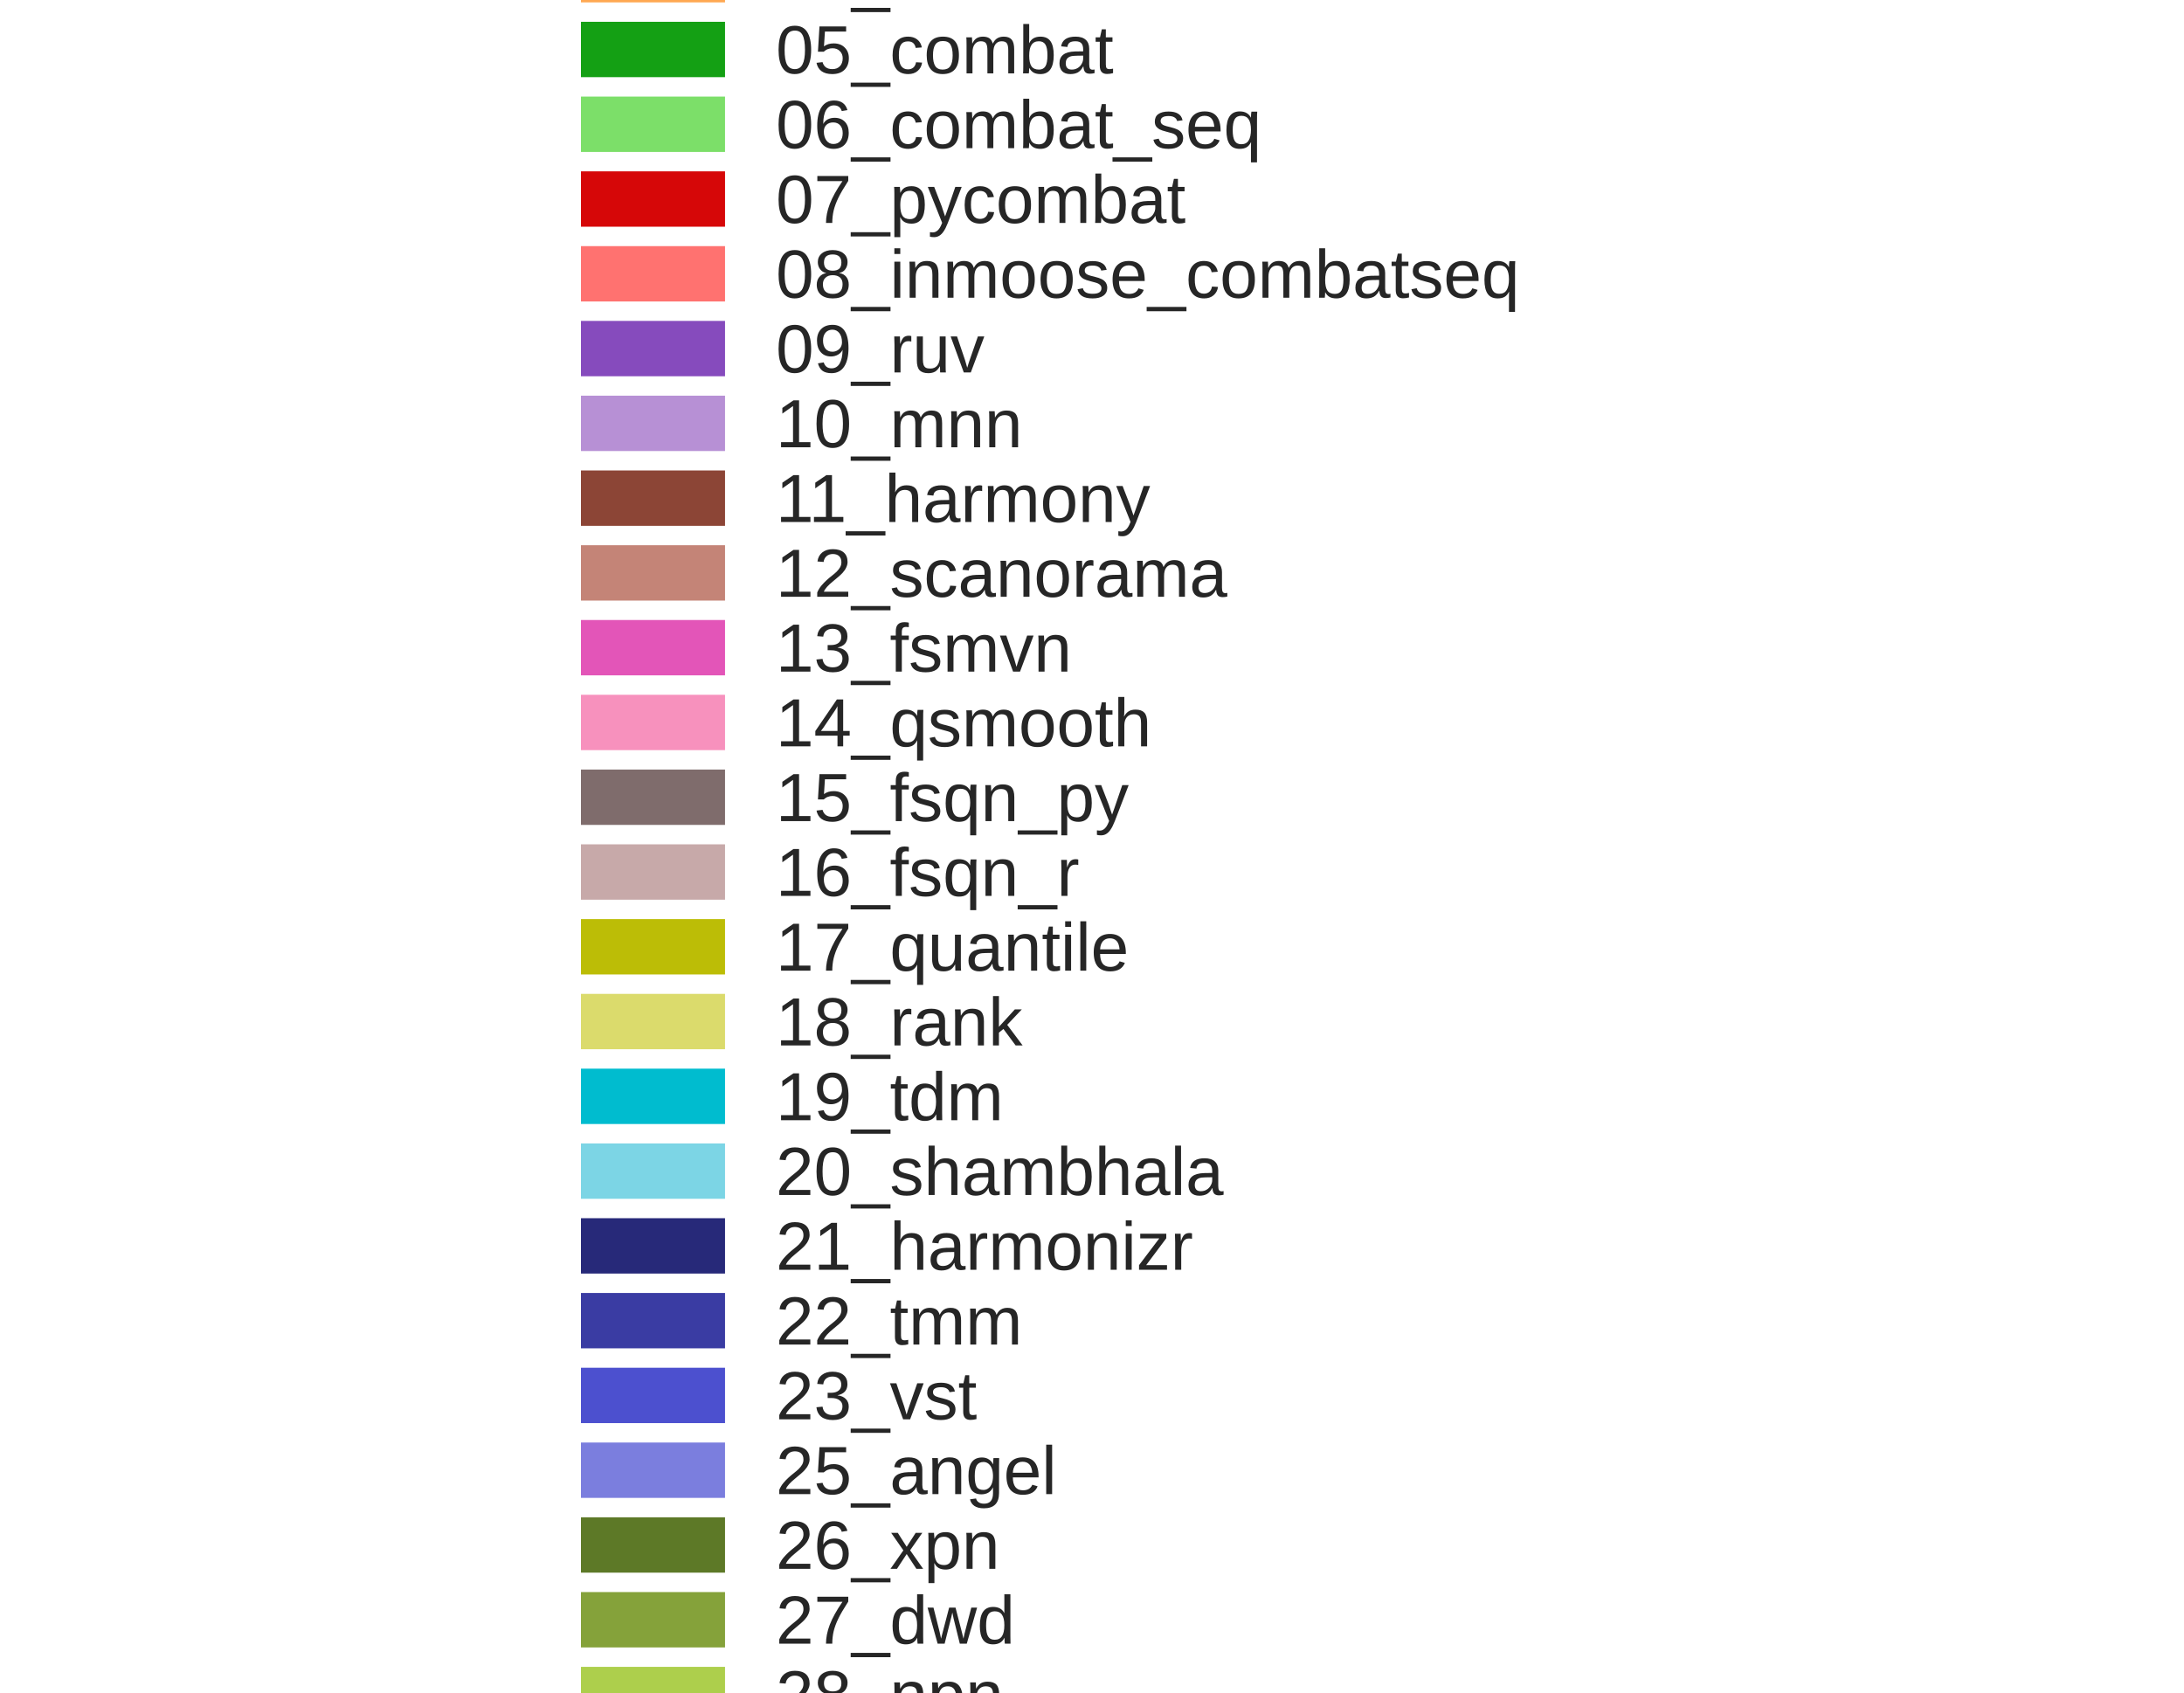
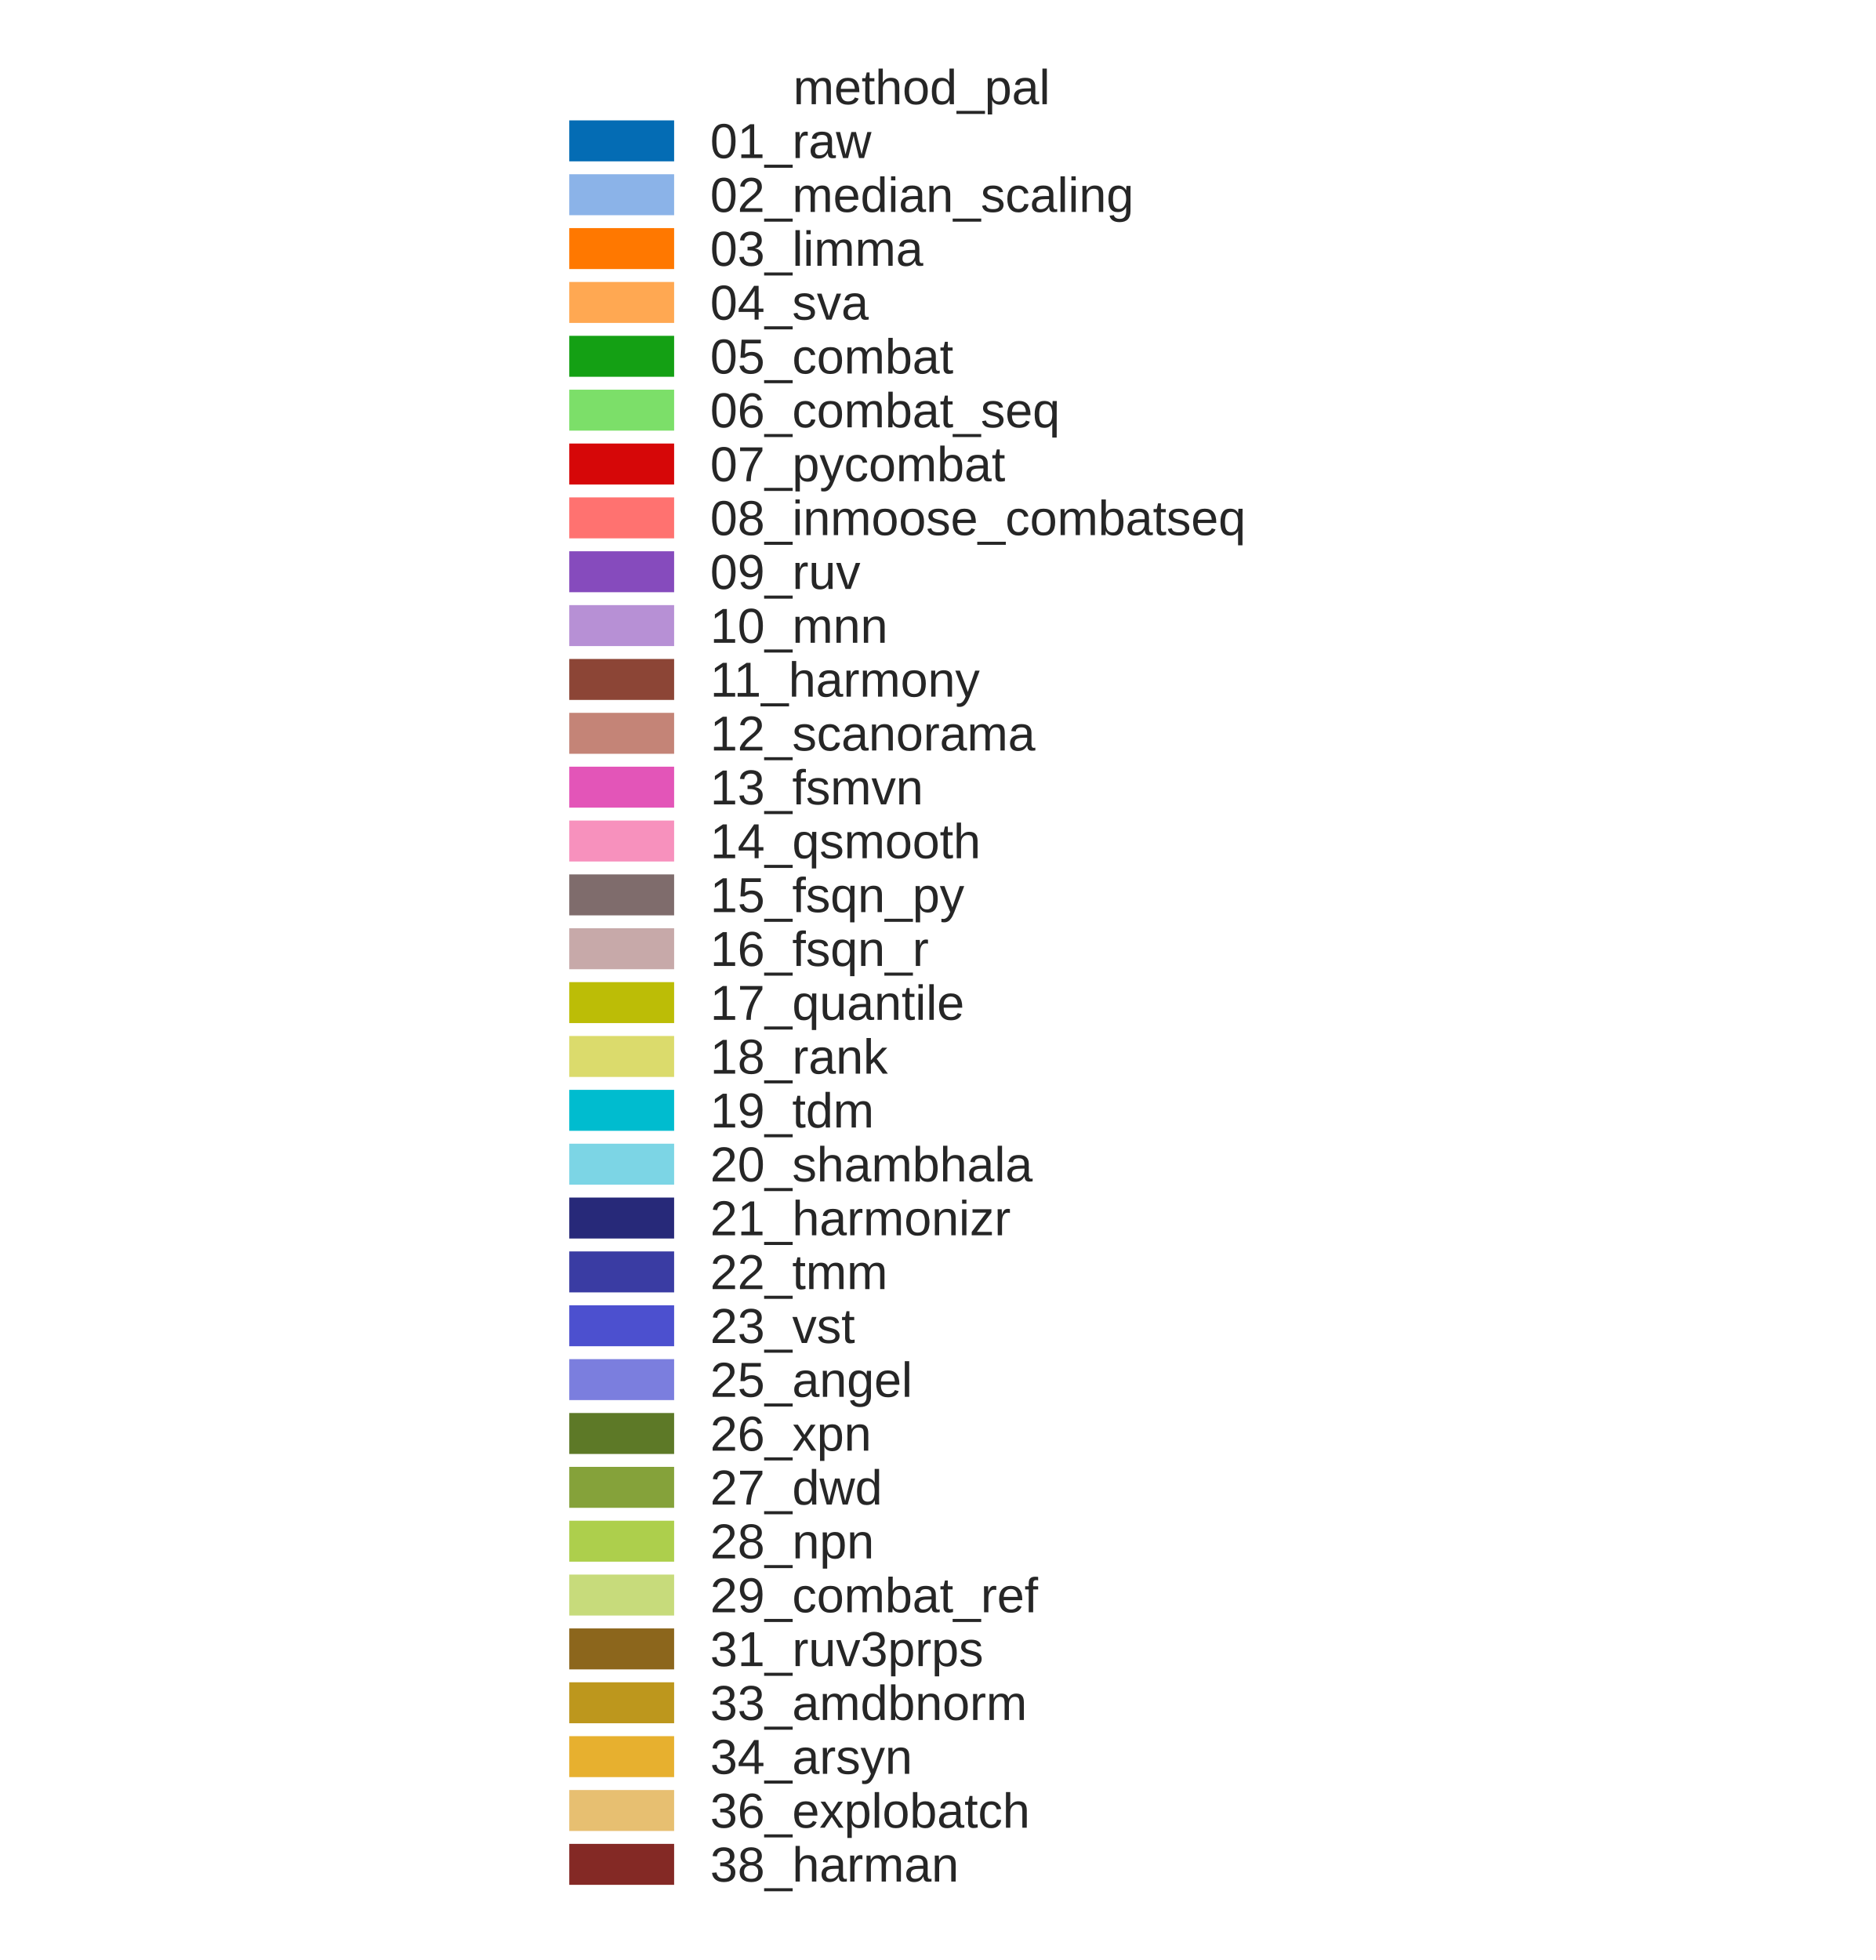
- <svg xmlns="http://www.w3.org/2000/svg" width="288pt" height="223.2pt" viewBox="0 0 288 223.2" version="1.1">
+ <svg xmlns="http://www.w3.org/2000/svg" width="286.2pt" height="299.034pt" viewBox="0 0 286.2 299.034" version="1.1">
  <defs>
    <style type="text/css">*{stroke-linejoin: round; stroke-linecap: butt}</style>
  </defs>
  <g id="figure_1">
    <g id="patch_1">
-       <path d="M 0 223.2  L 288 223.2  L 288 0  L 0 0  L 0 223.2  z " style="fill: none" />
+       <path d="M 0 299.034  L 286.2 299.034  L 286.2 0  L 0 0  L 0 299.034  z " style="fill: none" />
    </g>
    <g id="axes_1">
      <g id="legend_1">
        <g id="text_1">
-           <text style="font-size: 7.5px; font-family: 'Arial', 'DejaVu Sans', 'Liberation Sans', 'Bitstream Vera Sans', sans-serif; text-anchor: start; fill: #262626" x="121.922" y="-39.274" transform="rotate(-0 121.9225 -39.27445)">method_pal</text>
+           <text style="font-size: 7.5px; font-family: 'Arial', 'DejaVu Sans', 'Liberation Sans', 'Bitstream Vera Sans', sans-serif; text-anchor: start; fill: #262626" x="121.022" y="15.899" transform="rotate(-0 121.0225 15.89883)">method_pal</text>
        </g>
        <g id="patch_2">
-           <path d="M 77.109 -29.767  L 95.109 -29.767  L 95.109 -36.068  L 77.109 -36.068  z " style="fill: #046cb4; stroke: #046cb4; stroke-linejoin: miter" />
+           <path d="M 87.357 24.116  L 102.357 24.116  L 102.357 18.866  L 87.357 18.866  z " style="fill: #046cb4; stroke: #046cb4; stroke-linejoin: miter" />
        </g>
        <g id="text_2">
-           <text style="font-size: 9px; font-family: 'Arial', 'DejaVu Sans', 'Liberation Sans', 'Bitstream Vera Sans', sans-serif; text-anchor: start; fill: #262626" x="102.309" y="-29.767" transform="rotate(-0 102.3089 -29.7675)">01_raw</text>
+           <text style="font-size: 7.5px; font-family: 'Arial', 'DejaVu Sans', 'Liberation Sans', 'Bitstream Vera Sans', sans-serif; text-anchor: start; fill: #262626" x="108.357" y="24.116" transform="rotate(-0 108.3574 24.11602)">01_raw</text>
        </g>
        <g id="patch_3">
-           <path d="M 77.109 -19.907  L 95.109 -19.907  L 95.109 -26.207  L 77.109 -26.207  z " style="fill: #8bb3e8; stroke: #8bb3e8; stroke-linejoin: miter" />
+           <path d="M 87.357 32.333  L 102.357 32.333  L 102.357 27.083  L 87.357 27.083  z " style="fill: #8bb3e8; stroke: #8bb3e8; stroke-linejoin: miter" />
        </g>
        <g id="text_3">
-           <text style="font-size: 9px; font-family: 'Arial', 'DejaVu Sans', 'Liberation Sans', 'Bitstream Vera Sans', sans-serif; text-anchor: start; fill: #262626" x="102.309" y="-19.907" transform="rotate(-0 102.3089 -19.90687)">02_median_scaling</text>
+           <text style="font-size: 7.5px; font-family: 'Arial', 'DejaVu Sans', 'Liberation Sans', 'Bitstream Vera Sans', sans-serif; text-anchor: start; fill: #262626" x="108.357" y="32.333" transform="rotate(-0 108.3574 32.3332)">02_median_scaling</text>
        </g>
        <g id="patch_4">
-           <path d="M 77.109 -10.046  L 95.109 -10.046  L 95.109 -16.346  L 77.109 -16.346  z " style="fill: #ff7800; stroke: #ff7800; stroke-linejoin: miter" />
+           <path d="M 87.357 40.55  L 102.357 40.55  L 102.357 35.3  L 87.357 35.3  z " style="fill: #ff7800; stroke: #ff7800; stroke-linejoin: miter" />
        </g>
        <g id="text_4">
-           <text style="font-size: 9px; font-family: 'Arial', 'DejaVu Sans', 'Liberation Sans', 'Bitstream Vera Sans', sans-serif; text-anchor: start; fill: #262626" x="102.309" y="-10.046" transform="rotate(-0 102.3089 -10.04625)">03_limma</text>
+           <text style="font-size: 7.5px; font-family: 'Arial', 'DejaVu Sans', 'Liberation Sans', 'Bitstream Vera Sans', sans-serif; text-anchor: start; fill: #262626" x="108.357" y="40.55" transform="rotate(-0 108.3574 40.55039)">03_limma</text>
        </g>
        <g id="patch_5">
-           <path d="M 77.109 -0.186  L 95.109 -0.186  L 95.109 -6.486  L 77.109 -6.486  z " style="fill: #ffa852; stroke: #ffa852; stroke-linejoin: miter" />
+           <path d="M 87.357 48.768  L 102.357 48.768  L 102.357 43.518  L 87.357 43.518  z " style="fill: #ffa852; stroke: #ffa852; stroke-linejoin: miter" />
        </g>
        <g id="text_5">
-           <text style="font-size: 9px; font-family: 'Arial', 'DejaVu Sans', 'Liberation Sans', 'Bitstream Vera Sans', sans-serif; text-anchor: start; fill: #262626" x="102.309" y="-0.186" transform="rotate(-0 102.3089 -0.185625)">04_sva</text>
+           <text style="font-size: 7.5px; font-family: 'Arial', 'DejaVu Sans', 'Liberation Sans', 'Bitstream Vera Sans', sans-serif; text-anchor: start; fill: #262626" x="108.357" y="48.768" transform="rotate(-0 108.3574 48.76758)">04_sva</text>
        </g>
        <g id="patch_6">
-           <path d="M 77.109 9.675  L 95.109 9.675  L 95.109 3.375  L 77.109 3.375  z " style="fill: #14a014; stroke: #14a014; stroke-linejoin: miter" />
+           <path d="M 87.357 56.985  L 102.357 56.985  L 102.357 51.735  L 87.357 51.735  z " style="fill: #14a014; stroke: #14a014; stroke-linejoin: miter" />
        </g>
        <g id="text_6">
-           <text style="font-size: 9px; font-family: 'Arial', 'DejaVu Sans', 'Liberation Sans', 'Bitstream Vera Sans', sans-serif; text-anchor: start; fill: #262626" x="102.309" y="9.675" transform="rotate(-0 102.3089 9.675)">05_combat</text>
+           <text style="font-size: 7.5px; font-family: 'Arial', 'DejaVu Sans', 'Liberation Sans', 'Bitstream Vera Sans', sans-serif; text-anchor: start; fill: #262626" x="108.357" y="56.985" transform="rotate(-0 108.3574 56.98477)">05_combat</text>
        </g>
        <g id="patch_7">
-           <path d="M 77.109 19.536  L 95.109 19.536  L 95.109 13.236  L 77.109 13.236  z " style="fill: #7cdf69; stroke: #7cdf69; stroke-linejoin: miter" />
+           <path d="M 87.357 65.202  L 102.357 65.202  L 102.357 59.952  L 87.357 59.952  z " style="fill: #7cdf69; stroke: #7cdf69; stroke-linejoin: miter" />
        </g>
        <g id="text_7">
-           <text style="font-size: 9px; font-family: 'Arial', 'DejaVu Sans', 'Liberation Sans', 'Bitstream Vera Sans', sans-serif; text-anchor: start; fill: #262626" x="102.309" y="19.536" transform="rotate(-0 102.3089 19.53562)">06_combat_seq</text>
+           <text style="font-size: 7.5px; font-family: 'Arial', 'DejaVu Sans', 'Liberation Sans', 'Bitstream Vera Sans', sans-serif; text-anchor: start; fill: #262626" x="108.357" y="65.202" transform="rotate(-0 108.3574 65.20195)">06_combat_seq</text>
        </g>
        <g id="patch_8">
-           <path d="M 77.109 29.396  L 95.109 29.396  L 95.109 23.096  L 77.109 23.096  z " style="fill: #d60708; stroke: #d60708; stroke-linejoin: miter" />
+           <path d="M 87.357 73.419  L 102.357 73.419  L 102.357 68.169  L 87.357 68.169  z " style="fill: #d60708; stroke: #d60708; stroke-linejoin: miter" />
        </g>
        <g id="text_8">
-           <text style="font-size: 9px; font-family: 'Arial', 'DejaVu Sans', 'Liberation Sans', 'Bitstream Vera Sans', sans-serif; text-anchor: start; fill: #262626" x="102.309" y="29.396" transform="rotate(-0 102.3089 29.39625)">07_pycombat</text>
+           <text style="font-size: 7.5px; font-family: 'Arial', 'DejaVu Sans', 'Liberation Sans', 'Bitstream Vera Sans', sans-serif; text-anchor: start; fill: #262626" x="108.357" y="73.419" transform="rotate(-0 108.3574 73.41914)">07_pycombat</text>
        </g>
        <g id="patch_9">
-           <path d="M 77.109 39.257  L 95.109 39.257  L 95.109 32.957  L 77.109 32.957  z " style="fill: #ff7270; stroke: #ff7270; stroke-linejoin: miter" />
+           <path d="M 87.357 81.636  L 102.357 81.636  L 102.357 76.386  L 87.357 76.386  z " style="fill: #ff7270; stroke: #ff7270; stroke-linejoin: miter" />
        </g>
        <g id="text_9">
-           <text style="font-size: 9px; font-family: 'Arial', 'DejaVu Sans', 'Liberation Sans', 'Bitstream Vera Sans', sans-serif; text-anchor: start; fill: #262626" x="102.309" y="39.257" transform="rotate(-0 102.3089 39.25688)">08_inmoose_combatseq</text>
+           <text style="font-size: 7.5px; font-family: 'Arial', 'DejaVu Sans', 'Liberation Sans', 'Bitstream Vera Sans', sans-serif; text-anchor: start; fill: #262626" x="108.357" y="81.636" transform="rotate(-0 108.3574 81.63633)">08_inmoose_combatseq</text>
        </g>
        <g id="patch_10">
-           <path d="M 77.109 49.117  L 95.109 49.117  L 95.109 42.818  L 77.109 42.818  z " style="fill: #864bbd; stroke: #864bbd; stroke-linejoin: miter" />
+           <path d="M 87.357 89.854  L 102.357 89.854  L 102.357 84.604  L 87.357 84.604  z " style="fill: #864bbd; stroke: #864bbd; stroke-linejoin: miter" />
        </g>
        <g id="text_10">
-           <text style="font-size: 9px; font-family: 'Arial', 'DejaVu Sans', 'Liberation Sans', 'Bitstream Vera Sans', sans-serif; text-anchor: start; fill: #262626" x="102.309" y="49.117" transform="rotate(-0 102.3089 49.1175)">09_ruv</text>
+           <text style="font-size: 7.5px; font-family: 'Arial', 'DejaVu Sans', 'Liberation Sans', 'Bitstream Vera Sans', sans-serif; text-anchor: start; fill: #262626" x="108.357" y="89.854" transform="rotate(-0 108.3574 89.85352)">09_ruv</text>
        </g>
        <g id="patch_11">
-           <path d="M 77.109 58.978  L 95.109 58.978  L 95.109 52.678  L 77.109 52.678  z " style="fill: #b790d5; stroke: #b790d5; stroke-linejoin: miter" />
+           <path d="M 87.357 98.071  L 102.357 98.071  L 102.357 92.821  L 87.357 92.821  z " style="fill: #b790d5; stroke: #b790d5; stroke-linejoin: miter" />
        </g>
        <g id="text_11">
-           <text style="font-size: 9px; font-family: 'Arial', 'DejaVu Sans', 'Liberation Sans', 'Bitstream Vera Sans', sans-serif; text-anchor: start; fill: #262626" x="102.309" y="58.978" transform="rotate(-0 102.3089 58.97812)">10_mnn</text>
+           <text style="font-size: 7.5px; font-family: 'Arial', 'DejaVu Sans', 'Liberation Sans', 'Bitstream Vera Sans', sans-serif; text-anchor: start; fill: #262626" x="108.357" y="98.071" transform="rotate(-0 108.3574 98.0707)">10_mnn</text>
        </g>
        <g id="patch_12">
-           <path d="M 77.109 68.839  L 95.109 68.839  L 95.109 62.539  L 77.109 62.539  z " style="fill: #8c4536; stroke: #8c4536; stroke-linejoin: miter" />
+           <path d="M 87.357 106.288  L 102.357 106.288  L 102.357 101.038  L 87.357 101.038  z " style="fill: #8c4536; stroke: #8c4536; stroke-linejoin: miter" />
        </g>
        <g id="text_12">
-           <text style="font-size: 9px; font-family: 'Arial', 'DejaVu Sans', 'Liberation Sans', 'Bitstream Vera Sans', sans-serif; text-anchor: start; fill: #262626" x="102.309" y="68.839" transform="rotate(-0 102.3089 68.83875)">11_harmony</text>
+           <text style="font-size: 7.5px; font-family: 'Arial', 'DejaVu Sans', 'Liberation Sans', 'Bitstream Vera Sans', sans-serif; text-anchor: start; fill: #262626" x="108.357" y="106.288" transform="rotate(-0 108.3574 106.2879)">11_harmony</text>
        </g>
        <g id="patch_13">
-           <path d="M 77.109 78.699  L 95.109 78.699  L 95.109 72.399  L 77.109 72.399  z " style="fill: #c48477; stroke: #c48477; stroke-linejoin: miter" />
+           <path d="M 87.357 114.505  L 102.357 114.505  L 102.357 109.255  L 87.357 109.255  z " style="fill: #c48477; stroke: #c48477; stroke-linejoin: miter" />
        </g>
        <g id="text_13">
-           <text style="font-size: 9px; font-family: 'Arial', 'DejaVu Sans', 'Liberation Sans', 'Bitstream Vera Sans', sans-serif; text-anchor: start; fill: #262626" x="102.309" y="78.699" transform="rotate(-0 102.3089 78.69938)">12_scanorama</text>
+           <text style="font-size: 7.5px; font-family: 'Arial', 'DejaVu Sans', 'Liberation Sans', 'Bitstream Vera Sans', sans-serif; text-anchor: start; fill: #262626" x="108.357" y="114.505" transform="rotate(-0 108.3574 114.5051)">12_scanorama</text>
        </g>
        <g id="patch_14">
-           <path d="M 77.109 88.56  L 95.109 88.56  L 95.109 82.26  L 77.109 82.26  z " style="fill: #e355b8; stroke: #e355b8; stroke-linejoin: miter" />
+           <path d="M 87.357 122.722  L 102.357 122.722  L 102.357 117.472  L 87.357 117.472  z " style="fill: #e355b8; stroke: #e355b8; stroke-linejoin: miter" />
        </g>
        <g id="text_14">
-           <text style="font-size: 9px; font-family: 'Arial', 'DejaVu Sans', 'Liberation Sans', 'Bitstream Vera Sans', sans-serif; text-anchor: start; fill: #262626" x="102.309" y="88.56" transform="rotate(-0 102.3089 88.56)">13_fsmvn</text>
+           <text style="font-size: 7.5px; font-family: 'Arial', 'DejaVu Sans', 'Liberation Sans', 'Bitstream Vera Sans', sans-serif; text-anchor: start; fill: #262626" x="108.357" y="122.722" transform="rotate(-0 108.3574 122.7223)">13_fsmvn</text>
        </g>
        <g id="patch_15">
-           <path d="M 77.109 98.421  L 95.109 98.421  L 95.109 92.121  L 77.109 92.121  z " style="fill: #f791bd; stroke: #f791bd; stroke-linejoin: miter" />
+           <path d="M 87.357 130.939  L 102.357 130.939  L 102.357 125.689  L 87.357 125.689  z " style="fill: #f791bd; stroke: #f791bd; stroke-linejoin: miter" />
        </g>
        <g id="text_15">
-           <text style="font-size: 9px; font-family: 'Arial', 'DejaVu Sans', 'Liberation Sans', 'Bitstream Vera Sans', sans-serif; text-anchor: start; fill: #262626" x="102.309" y="98.421" transform="rotate(-0 102.3089 98.42063)">14_qsmooth</text>
+           <text style="font-size: 7.5px; font-family: 'Arial', 'DejaVu Sans', 'Liberation Sans', 'Bitstream Vera Sans', sans-serif; text-anchor: start; fill: #262626" x="108.357" y="130.939" transform="rotate(-0 108.3574 130.9395)">14_qsmooth</text>
        </g>
        <g id="patch_16">
-           <path d="M 77.109 108.281  L 95.109 108.281  L 95.109 101.981  L 77.109 101.981  z " style="fill: #7f6c6c; stroke: #7f6c6c; stroke-linejoin: miter" />
+           <path d="M 87.357 139.157  L 102.357 139.157  L 102.357 133.907  L 87.357 133.907  z " style="fill: #7f6c6c; stroke: #7f6c6c; stroke-linejoin: miter" />
        </g>
        <g id="text_16">
-           <text style="font-size: 9px; font-family: 'Arial', 'DejaVu Sans', 'Liberation Sans', 'Bitstream Vera Sans', sans-serif; text-anchor: start; fill: #262626" x="102.309" y="108.281" transform="rotate(-0 102.3089 108.2812)">15_fsqn_py</text>
+           <text style="font-size: 7.5px; font-family: 'Arial', 'DejaVu Sans', 'Liberation Sans', 'Bitstream Vera Sans', sans-serif; text-anchor: start; fill: #262626" x="108.357" y="139.157" transform="rotate(-0 108.3574 139.1566)">15_fsqn_py</text>
        </g>
        <g id="patch_17">
-           <path d="M 77.109 118.142  L 95.109 118.142  L 95.109 111.842  L 77.109 111.842  z " style="fill: #c7a9a9; stroke: #c7a9a9; stroke-linejoin: miter" />
+           <path d="M 87.357 147.374  L 102.357 147.374  L 102.357 142.124  L 87.357 142.124  z " style="fill: #c7a9a9; stroke: #c7a9a9; stroke-linejoin: miter" />
        </g>
        <g id="text_17">
-           <text style="font-size: 9px; font-family: 'Arial', 'DejaVu Sans', 'Liberation Sans', 'Bitstream Vera Sans', sans-serif; text-anchor: start; fill: #262626" x="102.309" y="118.142" transform="rotate(-0 102.3089 118.1419)">16_fsqn_r</text>
+           <text style="font-size: 7.5px; font-family: 'Arial', 'DejaVu Sans', 'Liberation Sans', 'Bitstream Vera Sans', sans-serif; text-anchor: start; fill: #262626" x="108.357" y="147.374" transform="rotate(-0 108.3574 147.3738)">16_fsqn_r</text>
        </g>
        <g id="patch_18">
-           <path d="M 77.109 128.002  L 95.109 128.002  L 95.109 121.703  L 77.109 121.703  z " style="fill: #bcbd06; stroke: #bcbd06; stroke-linejoin: miter" />
+           <path d="M 87.357 155.591  L 102.357 155.591  L 102.357 150.341  L 87.357 150.341  z " style="fill: #bcbd06; stroke: #bcbd06; stroke-linejoin: miter" />
        </g>
        <g id="text_18">
-           <text style="font-size: 9px; font-family: 'Arial', 'DejaVu Sans', 'Liberation Sans', 'Bitstream Vera Sans', sans-serif; text-anchor: start; fill: #262626" x="102.309" y="128.002" transform="rotate(-0 102.3089 128.0025)">17_quantile</text>
+           <text style="font-size: 7.5px; font-family: 'Arial', 'DejaVu Sans', 'Liberation Sans', 'Bitstream Vera Sans', sans-serif; text-anchor: start; fill: #262626" x="108.357" y="155.591" transform="rotate(-0 108.3574 155.591)">17_quantile</text>
        </g>
        <g id="patch_19">
-           <path d="M 77.109 137.863  L 95.109 137.863  L 95.109 131.563  L 77.109 131.563  z " style="fill: #dbdb6c; stroke: #dbdb6c; stroke-linejoin: miter" />
+           <path d="M 87.357 163.808  L 102.357 163.808  L 102.357 158.558  L 87.357 158.558  z " style="fill: #dbdb6c; stroke: #dbdb6c; stroke-linejoin: miter" />
        </g>
        <g id="text_19">
-           <text style="font-size: 9px; font-family: 'Arial', 'DejaVu Sans', 'Liberation Sans', 'Bitstream Vera Sans', sans-serif; text-anchor: start; fill: #262626" x="102.309" y="137.863" transform="rotate(-0 102.3089 137.8631)">18_rank</text>
+           <text style="font-size: 7.5px; font-family: 'Arial', 'DejaVu Sans', 'Liberation Sans', 'Bitstream Vera Sans', sans-serif; text-anchor: start; fill: #262626" x="108.357" y="163.808" transform="rotate(-0 108.3574 163.8082)">18_rank</text>
        </g>
        <g id="patch_20">
-           <path d="M 77.109 147.724  L 95.109 147.724  L 95.109 141.424  L 77.109 141.424  z " style="fill: #00bccf; stroke: #00bccf; stroke-linejoin: miter" />
+           <path d="M 87.357 172.025  L 102.357 172.025  L 102.357 166.775  L 87.357 166.775  z " style="fill: #00bccf; stroke: #00bccf; stroke-linejoin: miter" />
        </g>
        <g id="text_20">
-           <text style="font-size: 9px; font-family: 'Arial', 'DejaVu Sans', 'Liberation Sans', 'Bitstream Vera Sans', sans-serif; text-anchor: start; fill: #262626" x="102.309" y="147.724" transform="rotate(-0 102.3089 147.7237)">19_tdm</text>
+           <text style="font-size: 7.5px; font-family: 'Arial', 'DejaVu Sans', 'Liberation Sans', 'Bitstream Vera Sans', sans-serif; text-anchor: start; fill: #262626" x="108.357" y="172.025" transform="rotate(-0 108.3574 172.0254)">19_tdm</text>
        </g>
        <g id="patch_21">
-           <path d="M 77.109 157.584  L 95.109 157.584  L 95.109 151.284  L 77.109 151.284  z " style="fill: #7cd5e5; stroke: #7cd5e5; stroke-linejoin: miter" />
+           <path d="M 87.357 180.243  L 102.357 180.243  L 102.357 174.993  L 87.357 174.993  z " style="fill: #7cd5e5; stroke: #7cd5e5; stroke-linejoin: miter" />
        </g>
        <g id="text_21">
-           <text style="font-size: 9px; font-family: 'Arial', 'DejaVu Sans', 'Liberation Sans', 'Bitstream Vera Sans', sans-serif; text-anchor: start; fill: #262626" x="102.309" y="157.584" transform="rotate(-0 102.3089 157.5844)">20_shambhala</text>
+           <text style="font-size: 7.5px; font-family: 'Arial', 'DejaVu Sans', 'Liberation Sans', 'Bitstream Vera Sans', sans-serif; text-anchor: start; fill: #262626" x="108.357" y="180.243" transform="rotate(-0 108.3574 180.2426)">20_shambhala</text>
        </g>
        <g id="patch_22">
-           <path d="M 77.109 167.445  L 95.109 167.445  L 95.109 161.145  L 77.109 161.145  z " style="fill: #272979; stroke: #272979; stroke-linejoin: miter" />
+           <path d="M 87.357 188.46  L 102.357 188.46  L 102.357 183.21  L 87.357 183.21  z " style="fill: #272979; stroke: #272979; stroke-linejoin: miter" />
        </g>
        <g id="text_22">
-           <text style="font-size: 9px; font-family: 'Arial', 'DejaVu Sans', 'Liberation Sans', 'Bitstream Vera Sans', sans-serif; text-anchor: start; fill: #262626" x="102.309" y="167.445" transform="rotate(-0 102.3089 167.445)">21_harmonizr</text>
+           <text style="font-size: 7.5px; font-family: 'Arial', 'DejaVu Sans', 'Liberation Sans', 'Bitstream Vera Sans', sans-serif; text-anchor: start; fill: #262626" x="108.357" y="188.46" transform="rotate(-0 108.3574 188.4598)">21_harmonizr</text>
        </g>
        <g id="patch_23">
-           <path d="M 77.109 177.306  L 95.109 177.306  L 95.109 171.006  L 77.109 171.006  z " style="fill: #3a3ca3; stroke: #3a3ca3; stroke-linejoin: miter" />
+           <path d="M 87.357 196.677  L 102.357 196.677  L 102.357 191.427  L 87.357 191.427  z " style="fill: #3a3ca3; stroke: #3a3ca3; stroke-linejoin: miter" />
        </g>
        <g id="text_23">
-           <text style="font-size: 9px; font-family: 'Arial', 'DejaVu Sans', 'Liberation Sans', 'Bitstream Vera Sans', sans-serif; text-anchor: start; fill: #262626" x="102.309" y="177.306" transform="rotate(-0 102.3089 177.3056)">22_tmm</text>
+           <text style="font-size: 7.5px; font-family: 'Arial', 'DejaVu Sans', 'Liberation Sans', 'Bitstream Vera Sans', sans-serif; text-anchor: start; fill: #262626" x="108.357" y="196.677" transform="rotate(-0 108.3574 196.677)">22_tmm</text>
        </g>
        <g id="patch_24">
-           <path d="M 77.109 187.166  L 95.109 187.166  L 95.109 180.866  L 77.109 180.866  z " style="fill: #4c50cf; stroke: #4c50cf; stroke-linejoin: miter" />
+           <path d="M 87.357 204.894  L 102.357 204.894  L 102.357 199.644  L 87.357 199.644  z " style="fill: #4c50cf; stroke: #4c50cf; stroke-linejoin: miter" />
        </g>
        <g id="text_24">
-           <text style="font-size: 9px; font-family: 'Arial', 'DejaVu Sans', 'Liberation Sans', 'Bitstream Vera Sans', sans-serif; text-anchor: start; fill: #262626" x="102.309" y="187.166" transform="rotate(-0 102.3089 187.1662)">23_vst</text>
+           <text style="font-size: 7.5px; font-family: 'Arial', 'DejaVu Sans', 'Liberation Sans', 'Bitstream Vera Sans', sans-serif; text-anchor: start; fill: #262626" x="108.357" y="204.894" transform="rotate(-0 108.3574 204.8941)">23_vst</text>
        </g>
        <g id="patch_25">
-           <path d="M 77.109 197.027  L 95.109 197.027  L 95.109 190.727  L 77.109 190.727  z " style="fill: #7b7ede; stroke: #7b7ede; stroke-linejoin: miter" />
+           <path d="M 87.357 213.111  L 102.357 213.111  L 102.357 207.861  L 87.357 207.861  z " style="fill: #7b7ede; stroke: #7b7ede; stroke-linejoin: miter" />
        </g>
        <g id="text_25">
-           <text style="font-size: 9px; font-family: 'Arial', 'DejaVu Sans', 'Liberation Sans', 'Bitstream Vera Sans', sans-serif; text-anchor: start; fill: #262626" x="102.309" y="197.027" transform="rotate(-0 102.3089 197.0269)">25_angel</text>
+           <text style="font-size: 7.5px; font-family: 'Arial', 'DejaVu Sans', 'Liberation Sans', 'Bitstream Vera Sans', sans-serif; text-anchor: start; fill: #262626" x="108.357" y="213.111" transform="rotate(-0 108.3574 213.1113)">25_angel</text>
        </g>
        <g id="patch_26">
-           <path d="M 77.109 206.887  L 95.109 206.887  L 95.109 200.588  L 77.109 200.588  z " style="fill: #5d7927; stroke: #5d7927; stroke-linejoin: miter" />
+           <path d="M 87.357 221.329  L 102.357 221.329  L 102.357 216.079  L 87.357 216.079  z " style="fill: #5d7927; stroke: #5d7927; stroke-linejoin: miter" />
        </g>
        <g id="text_26">
-           <text style="font-size: 9px; font-family: 'Arial', 'DejaVu Sans', 'Liberation Sans', 'Bitstream Vera Sans', sans-serif; text-anchor: start; fill: #262626" x="102.309" y="206.887" transform="rotate(-0 102.3089 206.8875)">26_xpn</text>
+           <text style="font-size: 7.5px; font-family: 'Arial', 'DejaVu Sans', 'Liberation Sans', 'Bitstream Vera Sans', sans-serif; text-anchor: start; fill: #262626" x="108.357" y="221.329" transform="rotate(-0 108.3574 221.3285)">26_xpn</text>
        </g>
        <g id="patch_27">
-           <path d="M 77.109 216.748  L 95.109 216.748  L 95.109 210.448  L 77.109 210.448  z " style="fill: #85a23a; stroke: #85a23a; stroke-linejoin: miter" />
+           <path d="M 87.357 229.546  L 102.357 229.546  L 102.357 224.296  L 87.357 224.296  z " style="fill: #85a23a; stroke: #85a23a; stroke-linejoin: miter" />
        </g>
        <g id="text_27">
-           <text style="font-size: 9px; font-family: 'Arial', 'DejaVu Sans', 'Liberation Sans', 'Bitstream Vera Sans', sans-serif; text-anchor: start; fill: #262626" x="102.309" y="216.748" transform="rotate(-0 102.3089 216.7481)">27_dwd</text>
+           <text style="font-size: 7.5px; font-family: 'Arial', 'DejaVu Sans', 'Liberation Sans', 'Bitstream Vera Sans', sans-serif; text-anchor: start; fill: #262626" x="108.357" y="229.546" transform="rotate(-0 108.3574 229.5457)">27_dwd</text>
        </g>
        <g id="patch_28">
-           <path d="M 77.109 226.609  L 95.109 226.609  L 95.109 220.309  L 77.109 220.309  z " style="fill: #adcf4c; stroke: #adcf4c; stroke-linejoin: miter" />
+           <path d="M 87.357 237.763  L 102.357 237.763  L 102.357 232.513  L 87.357 232.513  z " style="fill: #adcf4c; stroke: #adcf4c; stroke-linejoin: miter" />
        </g>
        <g id="text_28">
-           <text style="font-size: 9px; font-family: 'Arial', 'DejaVu Sans', 'Liberation Sans', 'Bitstream Vera Sans', sans-serif; text-anchor: start; fill: #262626" x="102.309" y="226.609" transform="rotate(-0 102.3089 226.6087)">28_npn</text>
+           <text style="font-size: 7.5px; font-family: 'Arial', 'DejaVu Sans', 'Liberation Sans', 'Bitstream Vera Sans', sans-serif; text-anchor: start; fill: #262626" x="108.357" y="237.763" transform="rotate(-0 108.3574 237.7629)">28_npn</text>
        </g>
        <g id="patch_29">
-           <path d="M 77.109 236.469  L 95.109 236.469  L 95.109 230.169  L 77.109 230.169  z " style="fill: #c7db7b; stroke: #c7db7b; stroke-linejoin: miter" />
+           <path d="M 87.357 245.98  L 102.357 245.98  L 102.357 240.73  L 87.357 240.73  z " style="fill: #c7db7b; stroke: #c7db7b; stroke-linejoin: miter" />
        </g>
        <g id="text_29">
-           <text style="font-size: 9px; font-family: 'Arial', 'DejaVu Sans', 'Liberation Sans', 'Bitstream Vera Sans', sans-serif; text-anchor: start; fill: #262626" x="102.309" y="236.469" transform="rotate(-0 102.3089 236.4694)">29_combat_ref</text>
+           <text style="font-size: 7.5px; font-family: 'Arial', 'DejaVu Sans', 'Liberation Sans', 'Bitstream Vera Sans', sans-serif; text-anchor: start; fill: #262626" x="108.357" y="245.98" transform="rotate(-0 108.3574 245.9801)">29_combat_ref</text>
        </g>
        <g id="patch_30">
-           <path d="M 77.109 246.33  L 95.109 246.33  L 95.109 240.03  L 77.109 240.03  z " style="fill: #8c661c; stroke: #8c661c; stroke-linejoin: miter" />
+           <path d="M 87.357 254.197  L 102.357 254.197  L 102.357 248.947  L 87.357 248.947  z " style="fill: #8c661c; stroke: #8c661c; stroke-linejoin: miter" />
        </g>
        <g id="text_30">
-           <text style="font-size: 9px; font-family: 'Arial', 'DejaVu Sans', 'Liberation Sans', 'Bitstream Vera Sans', sans-serif; text-anchor: start; fill: #262626" x="102.309" y="246.33" transform="rotate(-0 102.3089 246.33)">31_ruv3prps</text>
+           <text style="font-size: 7.5px; font-family: 'Arial', 'DejaVu Sans', 'Liberation Sans', 'Bitstream Vera Sans', sans-serif; text-anchor: start; fill: #262626" x="108.357" y="254.197" transform="rotate(-0 108.3574 254.1973)">31_ruv3prps</text>
        </g>
        <g id="patch_31">
-           <path d="M 77.109 256.191  L 95.109 256.191  L 95.109 249.891  L 77.109 249.891  z " style="fill: #bd971d; stroke: #bd971d; stroke-linejoin: miter" />
+           <path d="M 87.357 262.414  L 102.357 262.414  L 102.357 257.164  L 87.357 257.164  z " style="fill: #bd971d; stroke: #bd971d; stroke-linejoin: miter" />
        </g>
        <g id="text_31">
-           <text style="font-size: 9px; font-family: 'Arial', 'DejaVu Sans', 'Liberation Sans', 'Bitstream Vera Sans', sans-serif; text-anchor: start; fill: #262626" x="102.309" y="256.191" transform="rotate(-0 102.3089 256.1906)">33_amdbnorm</text>
+           <text style="font-size: 7.5px; font-family: 'Arial', 'DejaVu Sans', 'Liberation Sans', 'Bitstream Vera Sans', sans-serif; text-anchor: start; fill: #262626" x="108.357" y="262.414" transform="rotate(-0 108.3574 262.4145)">33_amdbnorm</text>
        </g>
        <g id="patch_32">
-           <path d="M 77.109 266.051  L 95.109 266.051  L 95.109 259.751  L 77.109 259.751  z " style="fill: #e7b02f; stroke: #e7b02f; stroke-linejoin: miter" />
+           <path d="M 87.357 270.632  L 102.357 270.632  L 102.357 265.382  L 87.357 265.382  z " style="fill: #e7b02f; stroke: #e7b02f; stroke-linejoin: miter" />
        </g>
        <g id="text_32">
-           <text style="font-size: 9px; font-family: 'Arial', 'DejaVu Sans', 'Liberation Sans', 'Bitstream Vera Sans', sans-serif; text-anchor: start; fill: #262626" x="102.309" y="266.051" transform="rotate(-0 102.3089 266.0512)">36_explobatch</text>
+           <text style="font-size: 7.5px; font-family: 'Arial', 'DejaVu Sans', 'Liberation Sans', 'Bitstream Vera Sans', sans-serif; text-anchor: start; fill: #262626" x="108.357" y="270.632" transform="rotate(-0 108.3574 270.6316)">34_arsyn</text>
+         </g>
+         <g id="patch_33">
+           <path d="M 87.357 278.849  L 102.357 278.849  L 102.357 273.599  L 87.357 273.599  z " style="fill: #e7bf71; stroke: #e7bf71; stroke-linejoin: miter" />
+         </g>
+         <g id="text_33">
+           <text style="font-size: 7.5px; font-family: 'Arial', 'DejaVu Sans', 'Liberation Sans', 'Bitstream Vera Sans', sans-serif; text-anchor: start; fill: #262626" x="108.357" y="278.849" transform="rotate(-0 108.3574 278.8488)">36_explobatch</text>
+         </g>
+         <g id="patch_34">
+           <path d="M 87.357 287.066  L 102.357 287.066  L 102.357 281.816  L 87.357 281.816  z " style="fill: #842925; stroke: #842925; stroke-linejoin: miter" />
+         </g>
+         <g id="text_34">
+           <text style="font-size: 7.5px; font-family: 'Arial', 'DejaVu Sans', 'Liberation Sans', 'Bitstream Vera Sans', sans-serif; text-anchor: start; fill: #262626" x="108.357" y="287.066" transform="rotate(-0 108.3574 287.066)">38_harman</text>
        </g>
      </g>
    </g>
  </g>
</svg>
